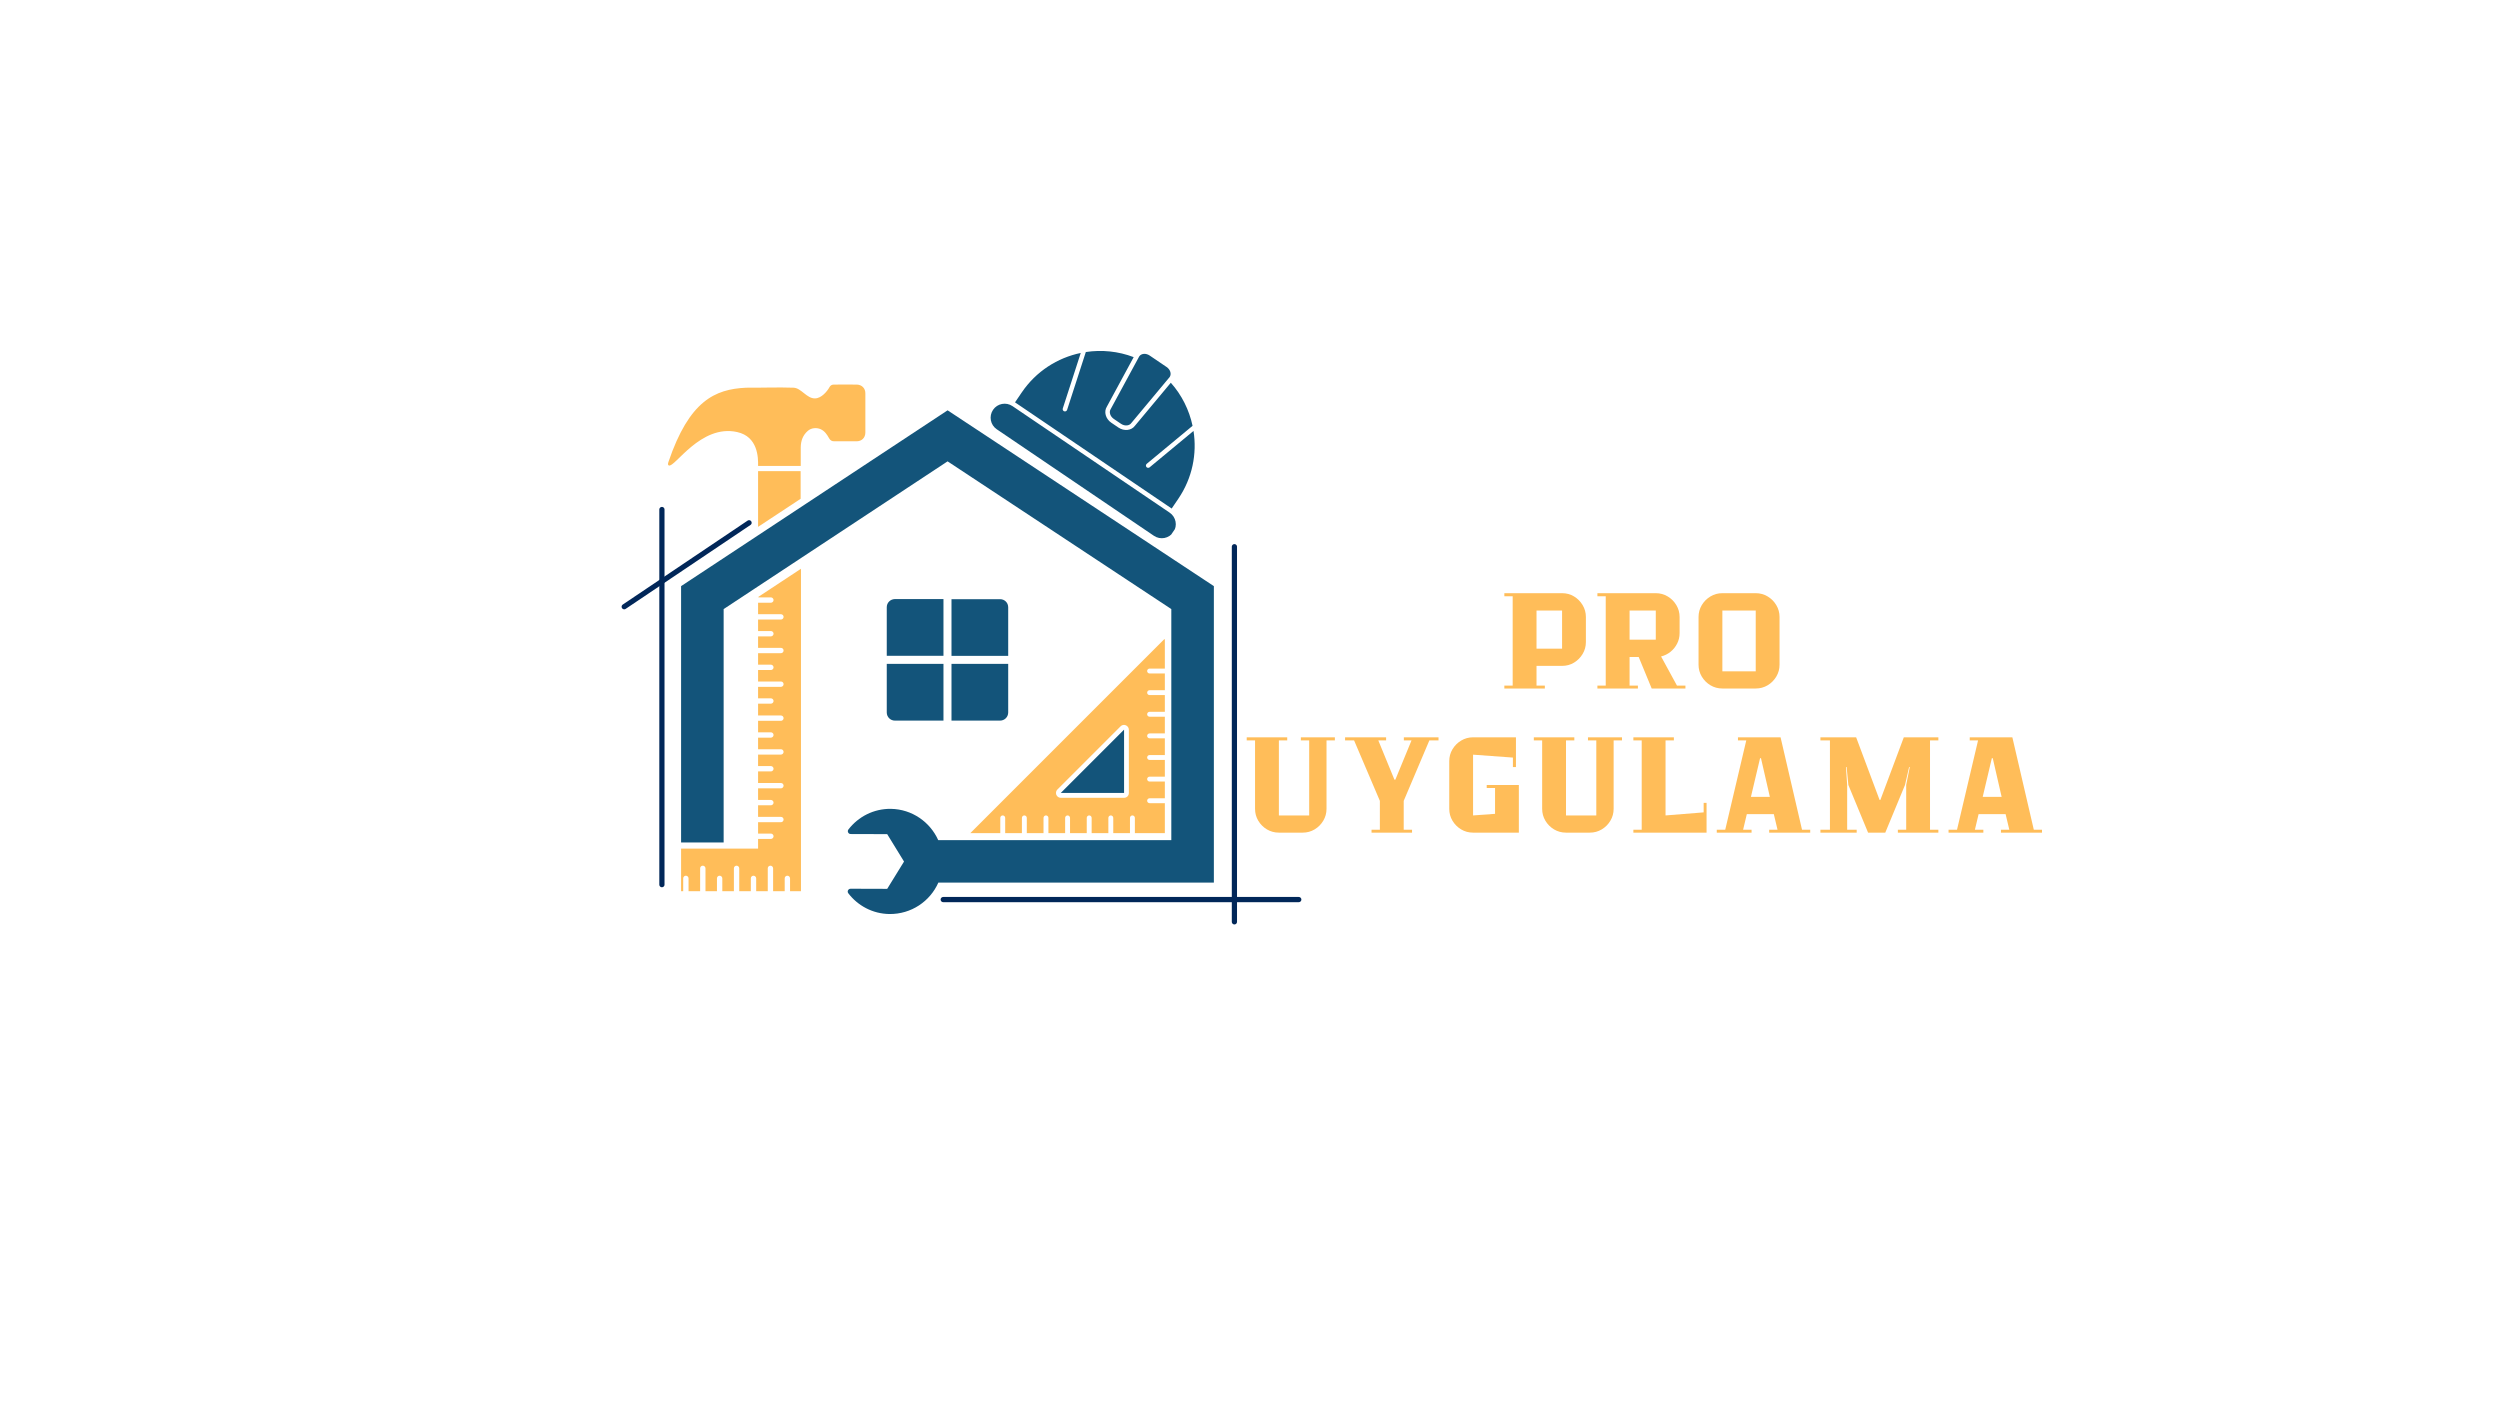
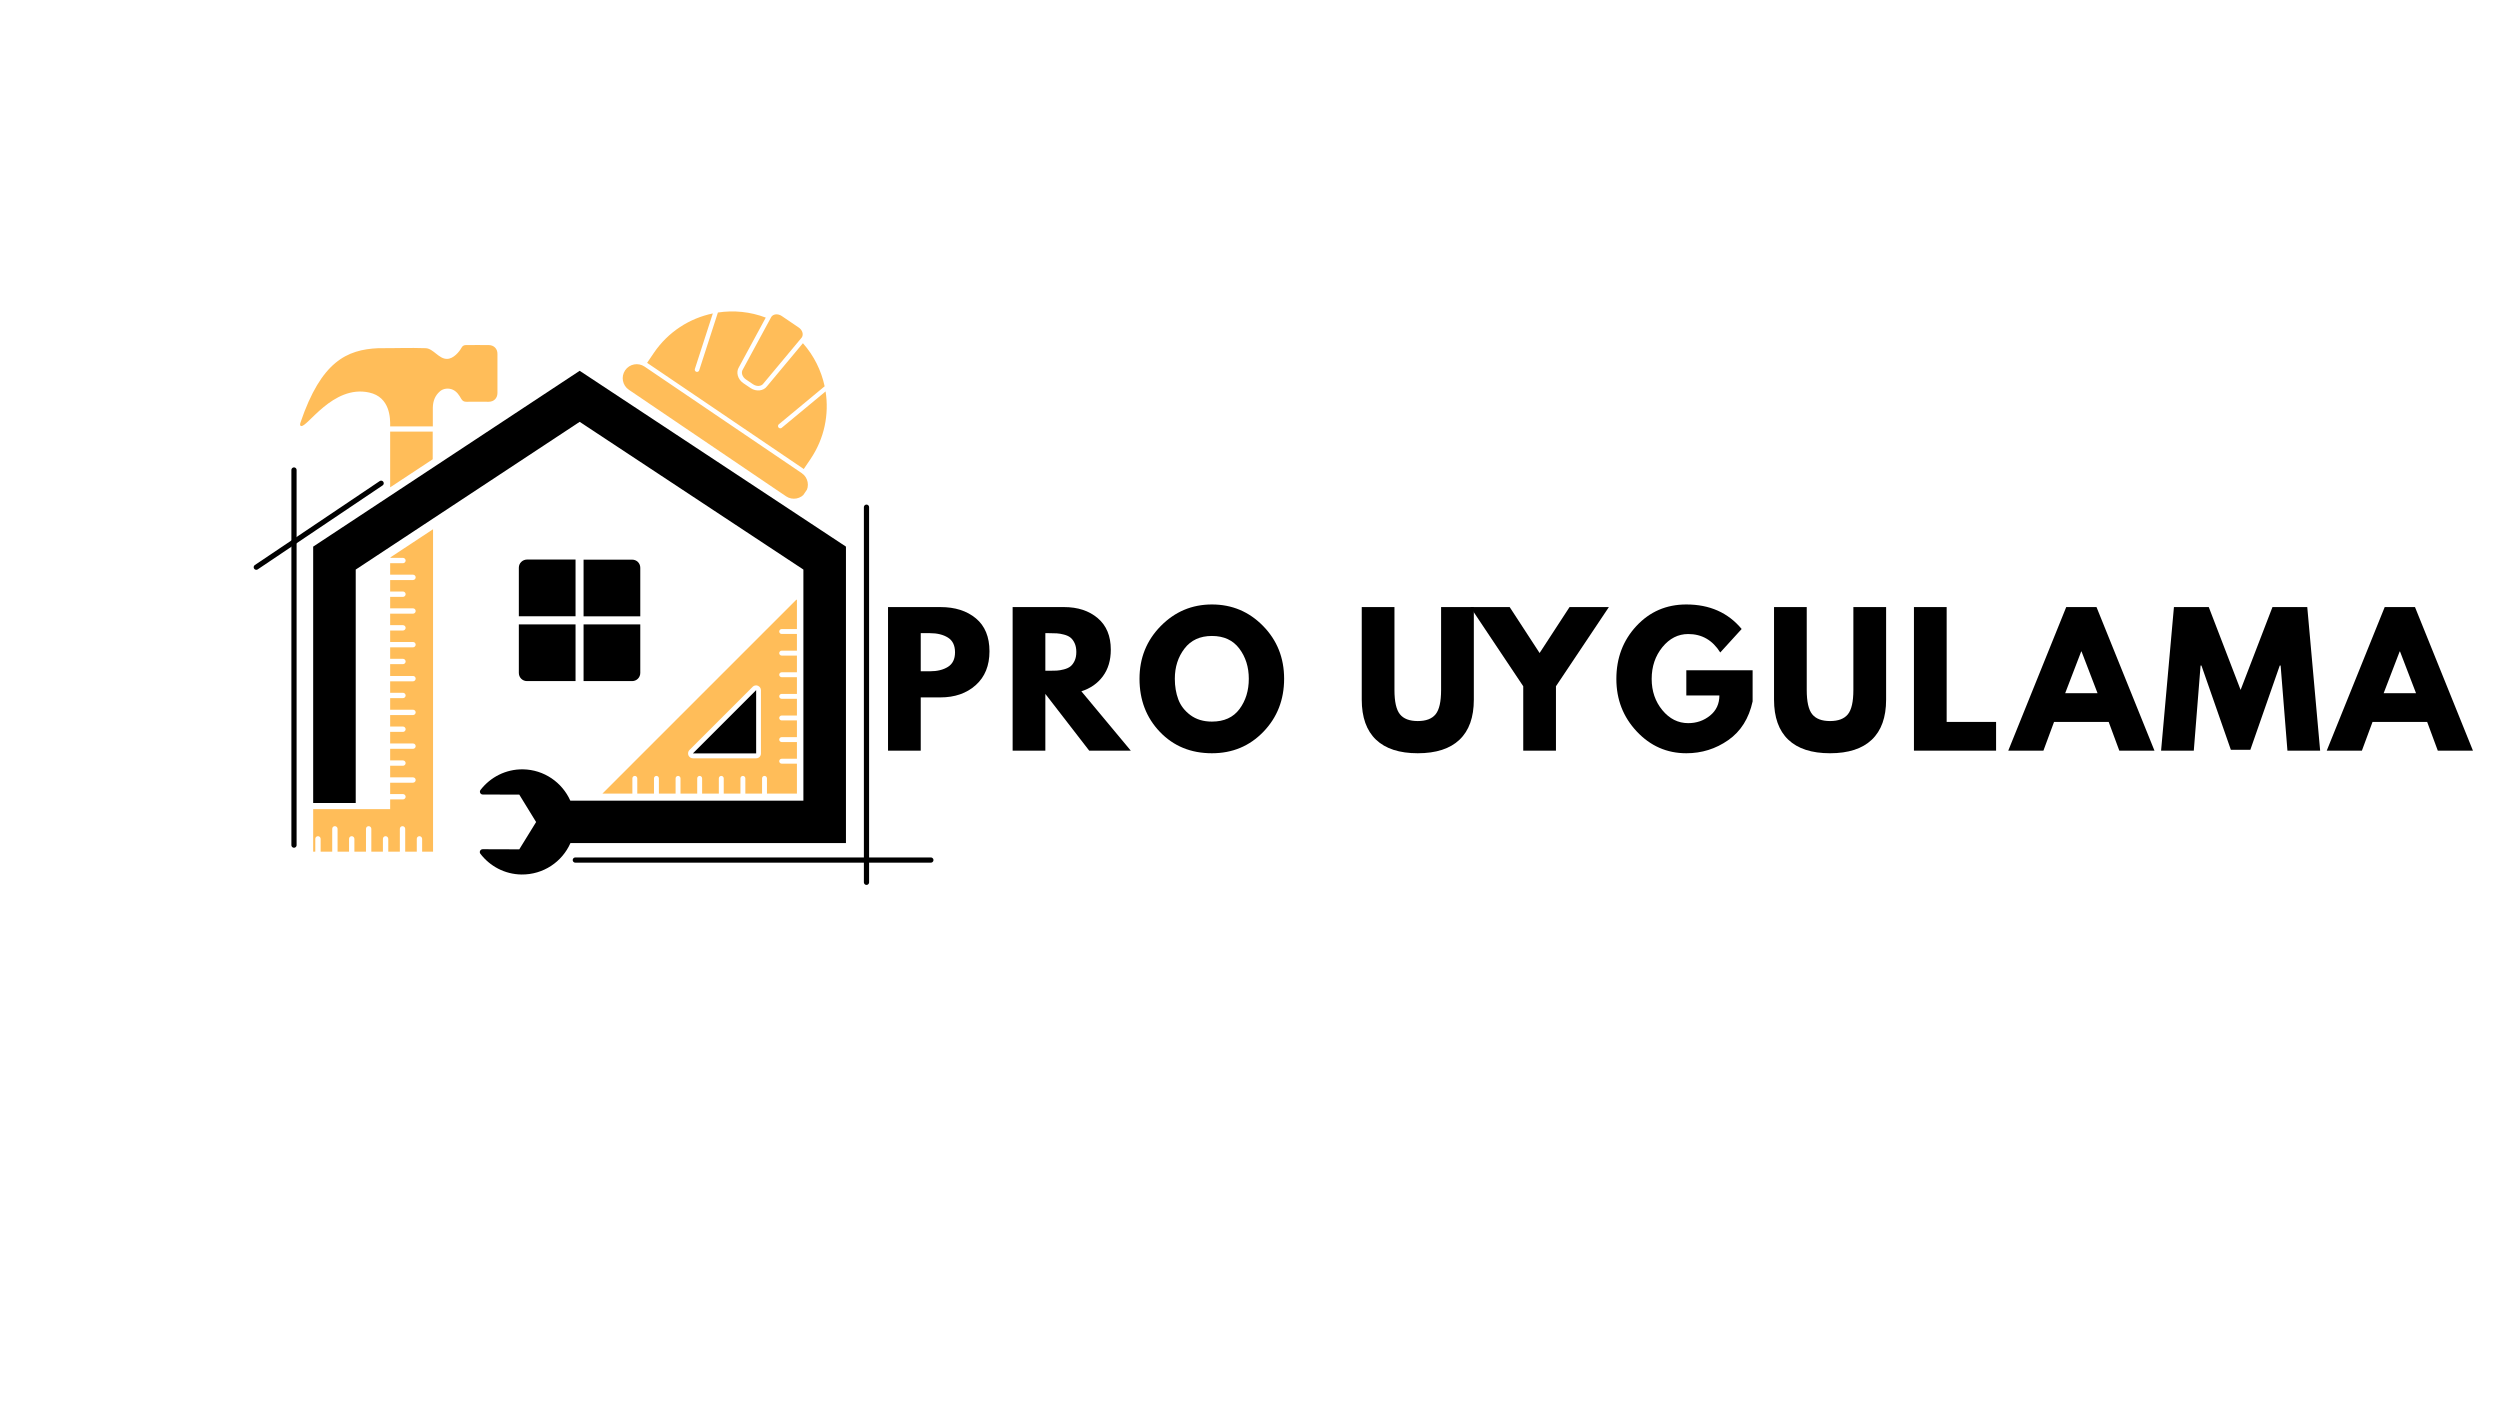
<svg xmlns="http://www.w3.org/2000/svg" width="1920" zoomAndPan="magnify" viewBox="0 0 1440 810" height="1080" preserveAspectRatio="xMidYMid meet" version="1.0">
  <defs>
    <g />
-     <clipPath id="97c546a522">
-       <path d="M 392 236 L 699.41 236 L 699.41 526.617 L 392 526.617 Z M 392 236 " clip-rule="nonzero" />
+     <clipPath id="0d83accdb6">
+       <path d="M 180 213 L 487.492 213 L 487.492 503.855 L 180 503.855 Z M 180 213 " clip-rule="nonzero" />
    </clipPath>
-     <clipPath id="040c6c1ebd">
-       <path d="M 384.41 221.367 L 499 221.367 L 499 514 L 384.41 514 Z M 384.41 221.367 " clip-rule="nonzero" />
+     <clipPath id="79a8f29d59">
+       <path d="M 172.492 198.605 L 287 198.605 L 287 491 L 172.492 491 Z M 172.492 198.605 " clip-rule="nonzero" />
    </clipPath>
-     <clipPath id="14ff647554">
-       <path d="M 570 202 L 689 202 L 689 311 L 570 311 Z M 570 202 " clip-rule="nonzero" />
+     <clipPath id="1f0e805322">
+       <path d="M 358 179 L 477 179 L 477 288 L 358 288 Z M 358 179 " clip-rule="nonzero" />
    </clipPath>
-     <clipPath id="34d4512a44">
-       <path d="M 615.004 172.609 L 718.684 242.879 L 671.133 313.035 L 567.457 242.762 Z M 615.004 172.609 " clip-rule="nonzero" />
+     <clipPath id="37ac5c4de2">
+       <path d="M 403.086 149.848 L 506.766 220.117 L 459.215 290.273 L 355.535 220 Z M 403.086 149.848 " clip-rule="nonzero" />
    </clipPath>
-     <clipPath id="f55339904f">
-       <path d="M 615.004 172.609 L 718.684 242.879 L 671.133 313.035 L 567.457 242.762 Z M 615.004 172.609 " clip-rule="nonzero" />
-     </clipPath>
-     <clipPath id="2b22cd3d2f">
-       <rect x="0" width="466" y="0" height="154" />
+     <clipPath id="81a2c88887">
+       <path d="M 403.086 149.848 L 506.766 220.117 L 459.215 290.273 L 355.535 220 Z M 403.086 149.848 " clip-rule="nonzero" />
    </clipPath>
  </defs>
-   <path stroke-linecap="round" transform="matrix(0.000000001309, 0.75, -0.75, 0.000000001309, 382.7615, 291.9806)" fill="none" stroke-linejoin="miter" d="M 2 2 L 290.099 2 " stroke="#012759" stroke-width="4" stroke-opacity="1" stroke-miterlimit="4" />
-   <g clip-path="url(#97c546a522)">
-     <path fill="#13547a" d="M 699.188 508.383 L 540.484 508.383 C 535.734 519.164 524.891 526.605 512.312 526.48 C 502.621 526.352 494.086 521.664 488.633 514.543 C 487.797 513.453 488.566 511.91 489.98 511.91 L 511.027 511.977 L 520.719 496.254 L 511.027 480.465 L 489.98 480.402 C 488.633 480.402 487.859 478.859 488.695 477.77 C 494.344 470.453 503.199 465.77 513.145 465.898 C 525.34 466.09 535.734 473.469 540.422 483.93 L 674.676 483.93 L 674.676 350.832 L 545.812 265.738 L 416.82 350.832 L 416.82 485.277 L 392.305 485.277 L 392.305 337.613 L 545.812 236.344 L 699.188 337.613 Z M 699.188 508.383 " fill-opacity="1" fill-rule="nonzero" />
+   <path stroke-linecap="round" transform="matrix(0.000000001309, 0.75, -0.75, 0.000000001309, 170.8418, 269.2189)" fill="none" stroke-linejoin="miter" d="M 2 2.003 L 290.099 2.003 " stroke="#000000" stroke-width="4" stroke-opacity="1" stroke-miterlimit="4" />
+   <g clip-path="url(#0d83accdb6)">
+     <path fill="#000000" d="M 487.27 485.621 L 328.566 485.621 C 323.816 496.402 312.969 503.844 300.391 503.719 C 290.703 503.59 282.168 498.902 276.711 491.781 C 275.879 490.691 276.648 489.148 278.059 489.148 L 299.109 489.215 L 308.801 473.492 L 299.109 457.703 L 278.059 457.641 C 276.711 457.641 275.941 456.098 276.777 455.008 C 282.422 447.691 291.277 443.008 301.227 443.137 C 313.418 443.328 323.816 450.707 328.5 461.168 L 462.754 461.168 L 462.754 328.07 L 333.891 242.977 L 204.898 328.07 L 204.898 462.516 L 180.387 462.516 L 180.387 314.852 L 333.891 213.582 L 487.27 314.852 Z M 487.27 485.621 " fill-opacity="1" fill-rule="nonzero" />
  </g>
-   <path fill="#13547a" d="M 611.012 456.723 L 647.465 420.27 L 647.465 456.723 Z M 611.012 456.723 " fill-opacity="1" fill-rule="nonzero" />
-   <path fill="#ffbd59" d="M 670.566 368.223 L 558.902 479.887 L 576.164 479.887 L 576.164 471.098 C 576.164 470.324 576.809 469.684 577.578 469.684 C 578.348 469.684 578.988 470.324 578.988 471.098 L 578.988 479.887 L 588.617 479.887 L 588.617 471.098 C 588.617 470.324 589.258 469.684 590.027 469.684 C 590.797 469.684 591.438 470.324 591.438 471.098 L 591.438 479.887 L 601.066 479.887 L 601.066 471.098 C 601.066 470.324 601.707 469.684 602.477 469.684 C 603.246 469.684 603.891 470.324 603.891 471.098 L 603.891 479.887 L 613.516 479.887 L 613.516 471.098 C 613.516 470.324 614.156 469.684 614.926 469.684 C 615.699 469.684 616.34 470.324 616.34 471.098 L 616.34 479.887 L 625.965 479.887 L 625.965 471.098 C 625.965 470.324 626.605 469.684 627.379 469.684 C 628.148 469.684 628.789 470.324 628.789 471.098 L 628.789 479.887 L 638.414 479.887 L 638.414 471.098 C 638.414 470.324 639.059 469.684 639.828 469.684 C 640.598 469.684 641.238 470.324 641.238 471.098 L 641.238 479.887 L 650.863 479.887 L 650.863 471.098 C 650.863 470.324 651.508 469.684 652.277 469.684 C 653.047 469.684 653.688 470.324 653.688 471.098 L 653.688 479.887 L 670.953 479.887 L 670.953 462.625 L 662.16 462.625 C 661.391 462.625 660.75 461.984 660.75 461.215 C 660.75 460.441 661.391 459.801 662.16 459.801 L 670.953 459.801 L 670.953 450.176 L 662.16 450.176 C 661.391 450.176 660.75 449.535 660.75 448.762 C 660.75 447.992 661.391 447.352 662.16 447.352 L 670.953 447.352 L 670.953 437.727 L 662.16 437.727 C 661.391 437.727 660.75 437.082 660.75 436.312 C 660.75 435.543 661.391 434.902 662.16 434.902 L 670.953 434.902 L 670.953 425.273 L 662.16 425.273 C 661.391 425.273 660.75 424.633 660.75 423.863 C 660.75 423.094 661.391 422.453 662.16 422.453 L 670.953 422.453 L 670.953 412.824 L 662.16 412.824 C 661.391 412.824 660.75 412.184 660.75 411.414 C 660.75 410.645 661.391 410 662.16 410 L 670.953 410 L 670.953 400.375 L 662.16 400.375 C 661.391 400.375 660.75 399.734 660.75 398.965 C 660.75 398.195 661.391 397.551 662.16 397.551 L 670.953 397.551 L 670.953 387.926 L 662.16 387.926 C 661.391 387.926 660.75 387.285 660.75 386.512 C 660.75 385.742 661.391 385.102 662.16 385.102 L 670.953 385.102 L 670.953 368.223 Z M 648.492 417.766 C 649.516 418.215 650.223 419.18 650.223 420.332 L 650.223 456.785 C 650.223 458.324 649.004 459.543 647.465 459.543 L 611.012 459.543 C 609.859 459.543 608.895 458.84 608.445 457.812 C 608.316 457.492 608.254 457.105 608.254 456.723 C 608.254 456.016 608.512 455.309 609.086 454.73 L 645.539 418.281 C 646.246 417.574 647.465 417.316 648.492 417.766 Z M 648.492 417.766 " fill-opacity="1" fill-rule="nonzero" />
-   <g clip-path="url(#040c6c1ebd)">
-     <path fill="#ffbd59" d="M 461.164 287.301 L 436.648 303.473 L 436.648 271.383 L 461.164 271.383 Z M 493.508 221.52 C 489.082 221.457 484.715 221.52 480.289 221.52 C 479.133 221.52 478.301 222.035 477.785 222.996 C 476.504 225.371 473.102 229.477 469.441 229.477 C 464.695 229.605 461.551 223.512 457.121 223.316 C 448.008 222.996 438.895 223.383 429.781 223.316 C 411.688 224.152 396.988 230.953 385.055 265.992 C 384.859 266.699 384.41 267.727 385.246 268.109 C 388.582 269.586 403.535 244.176 424.586 248.859 C 436.586 251.488 436.777 263.617 436.648 268.367 L 461.23 268.367 C 461.23 264.773 461.23 261.18 461.23 257.586 C 461.293 253.863 462.449 250.656 465.336 248.152 C 467.324 246.422 470.406 246.164 472.781 247.254 C 475.09 248.344 476.375 250.336 477.527 252.387 C 478.234 253.672 479.199 254.25 480.672 254.184 C 484.91 254.121 489.145 254.184 493.379 254.184 C 496.395 254.184 498.449 252.133 498.449 249.117 C 498.449 241.605 498.449 234.098 498.449 226.656 C 498.516 223.703 496.461 221.586 493.508 221.52 Z M 436.648 344.094 L 444.031 344.094 C 444.863 344.094 445.57 344.801 445.57 345.633 C 445.57 346.469 444.863 347.176 444.031 347.176 L 436.648 347.176 L 436.648 353.785 L 449.805 353.785 C 450.703 353.785 451.348 354.492 451.348 355.324 C 451.348 356.16 450.641 356.863 449.805 356.863 L 436.648 356.863 L 436.648 363.477 L 444.031 363.477 C 444.863 363.477 445.57 364.18 445.57 365.016 C 445.57 365.848 444.863 366.555 444.031 366.555 L 436.648 366.555 L 436.648 373.164 L 449.805 373.164 C 450.703 373.164 451.348 373.871 451.348 374.707 C 451.348 375.539 450.641 376.246 449.805 376.246 L 436.648 376.246 L 436.648 382.855 L 444.031 382.855 C 444.863 382.855 445.57 383.562 445.57 384.395 C 445.57 385.23 444.863 385.938 444.031 385.938 L 436.648 385.938 L 436.648 392.547 L 449.805 392.547 C 450.703 392.547 451.348 393.254 451.348 394.086 C 451.348 394.922 450.641 395.625 449.805 395.625 L 436.648 395.625 L 436.648 402.238 L 444.031 402.238 C 444.863 402.238 445.57 402.941 445.57 403.777 C 445.57 404.609 444.863 405.316 444.031 405.316 L 436.648 405.316 L 436.648 412.121 L 449.805 412.121 C 450.703 412.121 451.348 412.824 451.348 413.66 C 451.348 414.492 450.641 415.199 449.805 415.199 L 436.648 415.199 L 436.648 421.809 L 444.031 421.809 C 444.863 421.809 445.57 422.516 445.57 423.352 C 445.57 424.184 444.863 424.891 444.031 424.891 L 436.648 424.891 L 436.648 431.562 L 449.805 431.562 C 450.703 431.562 451.348 432.27 451.348 433.105 C 451.348 433.938 450.641 434.645 449.805 434.645 L 436.648 434.645 L 436.648 441.254 L 444.031 441.254 C 444.863 441.254 445.57 441.961 445.57 442.797 C 445.57 443.629 444.863 444.336 444.031 444.336 L 436.648 444.336 L 436.648 451.008 L 449.805 451.008 C 450.703 451.008 451.348 451.715 451.348 452.551 C 451.348 453.383 450.641 454.09 449.805 454.09 L 436.648 454.09 L 436.648 460.766 L 444.031 460.766 C 444.863 460.766 445.57 461.469 445.57 462.305 C 445.57 463.137 444.863 463.844 444.031 463.844 L 436.648 463.844 L 436.648 470.52 L 449.805 470.52 C 450.703 470.52 451.348 471.223 451.348 472.059 C 451.348 472.895 450.641 473.598 449.805 473.598 L 436.648 473.598 L 436.648 480.145 L 444.031 480.145 C 444.863 480.145 445.57 480.852 445.57 481.684 C 445.57 482.52 444.863 483.227 444.031 483.227 L 436.648 483.227 L 436.648 488.809 L 392.305 488.809 L 392.305 513.324 L 393.523 513.324 L 393.523 505.941 C 393.523 505.043 394.23 504.402 395.062 504.402 C 395.898 504.402 396.605 505.109 396.605 505.941 L 396.605 513.324 L 403.277 513.324 L 403.277 500.168 C 403.277 499.27 403.984 498.629 404.82 498.629 C 405.652 498.629 406.359 499.332 406.359 500.168 L 406.359 513.324 L 412.969 513.324 L 412.969 505.941 C 412.969 505.043 413.676 504.402 414.508 504.402 C 415.344 504.402 416.051 505.109 416.051 505.941 L 416.051 513.324 L 422.723 513.324 L 422.723 500.168 C 422.723 499.27 423.43 498.629 424.266 498.629 C 425.098 498.629 425.805 499.332 425.805 500.168 L 425.805 513.324 L 432.477 513.324 L 432.477 505.941 C 432.477 505.043 433.184 504.402 434.02 504.402 C 434.852 504.402 435.559 505.109 435.559 505.941 L 435.559 513.324 L 442.234 513.324 L 442.234 500.168 C 442.234 499.27 442.938 498.629 443.773 498.629 C 444.605 498.629 445.312 499.332 445.312 500.168 L 445.312 513.324 L 451.988 513.324 L 451.988 505.941 C 451.988 505.043 452.695 504.402 453.527 504.402 C 454.363 504.402 455.066 505.109 455.066 505.941 L 455.066 513.324 L 461.355 513.324 L 461.355 327.602 L 436.844 343.773 L 436.844 344.094 Z M 436.648 344.094 " fill-opacity="1" fill-rule="nonzero" />
+   <path fill="#000000" d="M 399.094 433.961 L 435.543 397.508 L 435.543 433.961 Z M 399.094 433.961 " fill-opacity="1" fill-rule="nonzero" />
+   <path fill="#ffbd59" d="M 458.648 345.461 L 346.984 457.125 L 364.246 457.125 L 364.246 448.336 C 364.246 447.562 364.887 446.922 365.656 446.922 C 366.43 446.922 367.07 447.562 367.07 448.336 L 367.07 457.125 L 376.695 457.125 L 376.695 448.336 C 376.695 447.562 377.336 446.922 378.109 446.922 C 378.879 446.922 379.52 447.562 379.52 448.336 L 379.52 457.125 L 389.145 457.125 L 389.145 448.336 C 389.145 447.562 389.789 446.922 390.559 446.922 C 391.328 446.922 391.969 447.562 391.969 448.336 L 391.969 457.125 L 401.594 457.125 L 401.594 448.336 C 401.594 447.562 402.238 446.922 403.008 446.922 C 403.777 446.922 404.418 447.562 404.418 448.336 L 404.418 457.125 L 414.047 457.125 L 414.047 448.336 C 414.047 447.562 414.688 446.922 415.457 446.922 C 416.227 446.922 416.871 447.562 416.871 448.336 L 416.871 457.125 L 426.496 457.125 L 426.496 448.336 C 426.496 447.562 427.137 446.922 427.906 446.922 C 428.676 446.922 429.32 447.562 429.32 448.336 L 429.32 457.125 L 438.945 457.125 L 438.945 448.336 C 438.945 447.562 439.586 446.922 440.355 446.922 C 441.129 446.922 441.77 447.562 441.77 448.336 L 441.77 457.125 L 459.031 457.125 L 459.031 439.863 L 450.238 439.863 C 449.469 439.863 448.828 439.223 448.828 438.453 C 448.828 437.68 449.469 437.039 450.238 437.039 L 459.031 437.039 L 459.031 427.414 L 450.238 427.414 C 449.469 427.414 448.828 426.773 448.828 426 C 448.828 425.23 449.469 424.59 450.238 424.59 L 459.031 424.59 L 459.031 414.965 L 450.238 414.965 C 449.469 414.965 448.828 414.32 448.828 413.551 C 448.828 412.781 449.469 412.141 450.238 412.141 L 459.031 412.141 L 459.031 402.512 L 450.238 402.512 C 449.469 402.512 448.828 401.871 448.828 401.102 C 448.828 400.332 449.469 399.691 450.238 399.691 L 459.031 399.691 L 459.031 390.062 L 450.238 390.062 C 449.469 390.062 448.828 389.422 448.828 388.652 C 448.828 387.883 449.469 387.238 450.238 387.238 L 459.031 387.238 L 459.031 377.613 L 450.238 377.613 C 449.469 377.613 448.828 376.973 448.828 376.203 C 448.828 375.434 449.469 374.789 450.238 374.789 L 459.031 374.789 L 459.031 365.164 L 450.238 365.164 C 449.469 365.164 448.828 364.523 448.828 363.75 C 448.828 362.98 449.469 362.34 450.238 362.34 L 459.031 362.34 L 459.031 345.461 Z M 436.57 395.004 C 437.598 395.453 438.305 396.418 438.305 397.57 L 438.305 434.023 C 438.305 435.562 437.086 436.781 435.543 436.781 L 399.094 436.781 C 397.938 436.781 396.977 436.078 396.527 435.051 C 396.398 434.73 396.332 434.344 396.332 433.961 C 396.332 433.254 396.59 432.547 397.168 431.969 L 433.617 395.52 C 434.324 394.812 435.543 394.555 436.57 395.004 Z M 436.57 395.004 " fill-opacity="1" fill-rule="nonzero" />
+   <g clip-path="url(#79a8f29d59)">
+     <path fill="#ffbd59" d="M 249.246 264.539 L 224.73 280.711 L 224.73 248.621 L 249.246 248.621 Z M 281.59 198.758 C 277.16 198.695 272.797 198.758 268.367 198.758 C 267.215 198.758 266.379 199.273 265.867 200.234 C 264.582 202.609 261.18 206.715 257.523 206.715 C 252.773 206.844 249.629 200.746 245.203 200.555 C 236.09 200.234 226.977 200.621 217.863 200.555 C 199.766 201.391 185.07 208.191 173.133 243.23 C 172.941 243.938 172.492 244.965 173.324 245.348 C 176.664 246.824 191.617 221.414 212.664 226.098 C 224.664 228.727 224.859 240.855 224.73 245.605 L 249.309 245.605 C 249.309 242.012 249.309 238.418 249.309 234.824 C 249.371 231.102 250.527 227.895 253.418 225.391 C 255.406 223.66 258.484 223.402 260.859 224.492 C 263.172 225.582 264.453 227.574 265.609 229.625 C 266.316 230.91 267.277 231.488 268.754 231.422 C 272.988 231.359 277.227 231.422 281.461 231.422 C 284.477 231.422 286.531 229.371 286.531 226.355 C 286.531 218.844 286.531 211.336 286.531 203.895 C 286.594 200.941 284.539 198.824 281.59 198.758 Z M 224.73 321.332 L 232.109 321.332 C 232.945 321.332 233.648 322.039 233.648 322.871 C 233.648 323.707 232.945 324.414 232.109 324.414 L 224.73 324.414 L 224.73 331.023 L 237.887 331.023 C 238.785 331.023 239.426 331.73 239.426 332.562 C 239.426 333.398 238.719 334.102 237.887 334.102 L 224.73 334.102 L 224.73 340.715 L 232.109 340.715 C 232.945 340.715 233.648 341.418 233.648 342.254 C 233.648 343.086 232.945 343.793 232.109 343.793 L 224.73 343.793 L 224.73 350.402 L 237.887 350.402 C 238.785 350.402 239.426 351.109 239.426 351.945 C 239.426 352.777 238.719 353.484 237.887 353.484 L 224.73 353.484 L 224.73 360.094 L 232.109 360.094 C 232.945 360.094 233.648 360.801 233.648 361.633 C 233.648 362.469 232.945 363.176 232.109 363.176 L 224.73 363.176 L 224.73 369.785 L 237.887 369.785 C 238.785 369.785 239.426 370.492 239.426 371.324 C 239.426 372.16 238.719 372.863 237.887 372.863 L 224.73 372.863 L 224.73 379.477 L 232.109 379.477 C 232.945 379.477 233.648 380.18 233.648 381.016 C 233.648 381.848 232.945 382.555 232.109 382.555 L 224.73 382.555 L 224.73 389.359 L 237.887 389.359 C 238.785 389.359 239.426 390.062 239.426 390.898 C 239.426 391.73 238.719 392.438 237.887 392.438 L 224.73 392.438 L 224.73 399.047 L 232.109 399.047 C 232.945 399.047 233.648 399.754 233.648 400.59 C 233.648 401.422 232.945 402.129 232.109 402.129 L 224.73 402.129 L 224.73 408.801 L 237.887 408.801 C 238.785 408.801 239.426 409.508 239.426 410.344 C 239.426 411.176 238.719 411.883 237.887 411.883 L 224.73 411.883 L 224.73 418.492 L 232.109 418.492 C 232.945 418.492 233.648 419.199 233.648 420.035 C 233.648 420.867 232.945 421.574 232.109 421.574 L 224.73 421.574 L 224.73 428.246 L 237.887 428.246 C 238.785 428.246 239.426 428.953 239.426 429.789 C 239.426 430.621 238.719 431.328 237.887 431.328 L 224.73 431.328 L 224.73 438.004 L 232.109 438.004 C 232.945 438.004 233.648 438.707 233.648 439.543 C 233.648 440.375 232.945 441.082 232.109 441.082 L 224.73 441.082 L 224.73 447.758 L 237.887 447.758 C 238.785 447.758 239.426 448.461 239.426 449.297 C 239.426 450.133 238.719 450.836 237.887 450.836 L 224.73 450.836 L 224.73 457.383 L 232.109 457.383 C 232.945 457.383 233.648 458.09 233.648 458.922 C 233.648 459.758 232.945 460.465 232.109 460.465 L 224.73 460.465 L 224.73 466.047 L 180.387 466.047 L 180.387 490.562 L 181.605 490.562 L 181.605 483.18 C 181.605 482.281 182.309 481.641 183.145 481.641 C 183.98 481.641 184.684 482.348 184.684 483.18 L 184.684 490.562 L 191.359 490.562 L 191.359 477.406 C 191.359 476.508 192.066 475.867 192.898 475.867 C 193.734 475.867 194.438 476.57 194.438 477.406 L 194.438 490.562 L 201.051 490.562 L 201.051 483.18 C 201.051 482.281 201.754 481.641 202.59 481.641 C 203.426 481.641 204.129 482.348 204.129 483.18 L 204.129 490.562 L 210.805 490.562 L 210.805 477.406 C 210.805 476.508 211.512 475.867 212.344 475.867 C 213.18 475.867 213.883 476.57 213.883 477.406 L 213.883 490.562 L 220.559 490.562 L 220.559 483.18 C 220.559 482.281 221.266 481.641 222.098 481.641 C 222.934 481.641 223.641 482.348 223.641 483.18 L 223.641 490.562 L 230.312 490.562 L 230.312 477.406 C 230.312 476.508 231.02 475.867 231.852 475.867 C 232.688 475.867 233.395 476.57 233.395 477.406 L 233.395 490.562 L 240.066 490.562 L 240.066 483.18 C 240.066 482.281 240.773 481.641 241.609 481.641 C 242.441 481.641 243.148 482.348 243.148 483.18 L 243.148 490.562 L 249.438 490.562 L 249.438 304.84 L 224.922 321.012 L 224.922 321.332 Z M 224.73 321.332 " fill-opacity="1" fill-rule="nonzero" />
  </g>
-   <path fill="#13547a" d="M 510.773 382.406 L 543.438 382.406 L 543.438 415.07 L 515.457 415.07 C 512.891 415.07 510.773 413.02 510.773 410.387 Z M 548.059 382.406 L 548.059 415.07 L 576.039 415.07 C 578.605 415.07 580.723 413.02 580.723 410.387 L 580.723 382.406 Z M 510.773 349.742 L 510.773 377.723 L 543.438 377.723 L 543.438 345.059 L 515.457 345.059 C 512.824 345.121 510.773 347.176 510.773 349.742 Z M 576.039 345.121 L 548.059 345.121 L 548.059 377.785 L 580.723 377.785 L 580.723 349.805 C 580.723 347.176 578.668 345.121 576.039 345.121 Z M 576.039 345.121 " fill-opacity="1" fill-rule="nonzero" />
-   <path stroke-linecap="round" transform="matrix(0.62239, -0.418486, 0.418486, 0.62239, 357.4619, 349.0641)" fill="none" stroke-linejoin="miter" d="M 1.999 2 L 117.542 2.003 " stroke="#012759" stroke-width="4" stroke-opacity="1" stroke-miterlimit="4" />
-   <g clip-path="url(#14ff647554)">
-     <g clip-path="url(#34d4512a44)">
-       <g clip-path="url(#f55339904f)">
-         <path fill="#13547a" d="M 678.746 287.223 C 686.812 275.32 689.531 261.379 687.465 248.215 L 662.191 269.176 C 661.73 269.555 661.09 269.566 660.621 269.25 C 660.523 269.184 660.43 269.102 660.348 269.004 C 659.887 268.445 659.965 267.625 660.52 267.16 L 686.914 245.27 C 684.98 236.195 680.754 227.605 674.395 220.453 L 653.762 245.199 C 651.75 248.008 647.504 248.496 644.223 246.273 L 640.094 243.477 C 636.812 241.25 635.695 237.125 637.559 234.215 L 653 205.703 C 644.07 202.297 634.57 201.379 625.434 202.77 L 614.656 236.074 C 614.434 236.762 613.695 237.141 613.008 236.918 C 612.887 236.875 612.777 236.82 612.676 236.754 C 612.207 236.434 611.984 235.836 612.168 235.27 L 622.512 203.301 C 609.137 206.086 596.785 213.863 588.512 226.062 L 584.652 231.758 L 674.887 292.918 Z M 641.562 241.309 L 645.688 244.105 C 647.828 245.559 650.512 245.336 651.684 243.609 L 673.738 217.16 C 674.906 215.434 674.117 212.859 671.98 211.41 L 662.195 204.777 C 660.055 203.328 657.375 203.547 656.203 205.273 L 639.805 235.559 C 638.637 237.285 639.422 239.859 641.562 241.309 Z M 673.723 295.289 L 583.184 233.922 C 579.5 231.426 574.488 232.387 571.992 236.07 C 569.492 239.758 570.453 244.77 574.141 247.266 L 664.68 308.633 C 668.363 311.129 673.375 310.168 675.875 306.48 C 678.371 302.797 677.406 297.785 673.723 295.289 Z M 673.723 295.289 " fill-opacity="1" fill-rule="nonzero" />
+   <path fill="#000000" d="M 298.852 359.645 L 331.516 359.645 L 331.516 392.309 L 303.535 392.309 C 300.969 392.309 298.852 390.258 298.852 387.625 Z M 336.137 359.645 L 336.137 392.309 L 364.117 392.309 C 366.684 392.309 368.801 390.258 368.801 387.625 L 368.801 359.645 Z M 298.852 326.98 L 298.852 354.961 L 331.516 354.961 L 331.516 322.297 L 303.535 322.297 C 300.906 322.359 298.852 324.414 298.852 326.98 Z M 364.117 322.359 L 336.137 322.359 L 336.137 355.023 L 368.801 355.023 L 368.801 327.043 C 368.801 324.414 366.75 322.359 364.117 322.359 Z M 364.117 322.359 " fill-opacity="1" fill-rule="nonzero" />
+   <path stroke-linecap="round" transform="matrix(0.62239, -0.418486, 0.418486, 0.62239, 145.5421, 326.3024)" fill="none" stroke-linejoin="miter" d="M 2.001 2.002 L 117.542 1.997 " stroke="#000000" stroke-width="4" stroke-opacity="1" stroke-miterlimit="4" />
+   <g clip-path="url(#1f0e805322)">
+     <g clip-path="url(#37ac5c4de2)">
+       <g clip-path="url(#81a2c88887)">
+         <path fill="#ffbd59" d="M 466.824 264.461 C 474.895 252.559 477.609 238.617 475.543 225.453 L 450.27 246.414 C 449.812 246.793 449.172 246.805 448.703 246.488 C 448.602 246.422 448.512 246.34 448.43 246.242 C 447.969 245.684 448.047 244.863 448.598 244.398 L 474.996 222.508 C 473.059 213.434 468.832 204.844 462.477 197.691 L 441.844 222.438 C 439.828 225.246 435.586 225.734 432.301 223.512 L 428.176 220.715 C 424.895 218.488 423.777 214.363 425.641 211.453 L 441.082 182.941 C 432.152 179.535 422.648 178.613 413.512 180.008 L 402.734 213.312 C 402.512 214 401.773 214.379 401.086 214.156 C 400.969 214.113 400.859 214.059 400.758 213.992 C 400.289 213.672 400.062 213.074 400.246 212.508 L 410.59 180.539 C 397.215 183.324 384.863 191.102 376.594 203.301 L 372.734 208.996 L 462.969 270.156 L 466.828 264.461 Z M 429.645 218.547 L 433.77 221.344 C 435.91 222.797 438.594 222.574 439.766 220.848 L 461.816 194.398 C 462.988 192.672 462.199 190.098 460.059 188.648 L 450.277 182.016 C 448.137 180.566 445.453 180.785 444.285 182.512 L 427.887 212.797 C 426.715 214.523 427.504 217.098 429.645 218.547 Z M 461.801 272.527 L 371.266 211.16 C 367.578 208.664 362.566 209.625 360.07 213.309 C 357.574 216.996 358.535 222.008 362.219 224.504 L 452.758 285.871 C 456.445 288.367 461.457 287.406 463.953 283.719 C 466.449 280.035 465.488 275.023 461.801 272.527 Z M 461.801 272.527 " fill-opacity="1" fill-rule="nonzero" />
      </g>
    </g>
  </g>
-   <path stroke-linecap="round" transform="matrix(0, 0.75, -0.75, 0, 712.5183, 313.4027)" fill="none" stroke-linejoin="miter" d="M 2 1.998 L 290.099 1.998 " stroke="#012759" stroke-width="4" stroke-opacity="1" stroke-miterlimit="4" />
-   <g transform="matrix(1, 0, 0, 1, 716, 337)">
-     <g clip-path="url(#2b22cd3d2f)">
-       <g fill="#ffbd59" fill-opacity="1">
-         <g transform="translate(149.1303, 59.57829)">
-           <g>
-             <path d="M 24.703 0 L 1.375 0 L 1.375 -1.672 L 6.172 -1.672 L 6.172 -53.141 L 1.375 -53.141 L 1.375 -54.906 L 34.625 -54.906 C 37.164 -54.906 39.461 -54.281 41.516 -53.031 C 43.578 -51.781 45.227 -50.113 46.469 -48.031 C 47.719 -45.945 48.344 -43.66 48.344 -41.172 L 48.344 -26.766 C 48.344 -24.273 47.719 -21.988 46.469 -19.906 C 45.227 -17.82 43.578 -16.156 41.516 -14.906 C 39.461 -13.656 37.164 -13.031 34.625 -13.031 L 19.906 -13.031 L 19.906 -1.672 L 24.703 -1.672 Z M 34.625 -22.953 L 34.625 -44.906 L 19.906 -44.906 L 19.906 -22.953 Z M 34.625 -22.953 " />
-           </g>
-         </g>
-       </g>
-       <g fill="#ffbd59" fill-opacity="1">
-         <g transform="translate(202.7317, 59.57829)">
-           <g>
-             <path d="M 52.078 0 L 32.641 0 L 25.156 -18.141 L 19.906 -18.141 L 19.906 -1.672 L 24.703 -1.672 L 24.703 0 L 1.375 0 L 1.375 -1.672 L 6.172 -1.672 L 6.172 -53.141 L 1.375 -53.141 L 1.375 -54.906 L 35 -54.906 C 37.488 -54.906 39.773 -54.281 41.859 -53.031 C 43.941 -51.781 45.602 -50.113 46.844 -48.031 C 48.094 -45.945 48.719 -43.66 48.719 -41.172 L 48.719 -31.875 C 48.719 -29.738 48.25 -27.742 47.312 -25.891 C 46.375 -24.035 45.102 -22.457 43.5 -21.156 C 41.895 -19.863 40.078 -18.961 38.047 -18.453 L 47.203 -1.672 L 52.078 -1.672 Z M 35 -28.141 L 35 -44.906 L 19.906 -44.906 L 19.906 -28.141 Z M 35 -28.141 " />
-           </g>
-         </g>
-       </g>
-       <g fill="#ffbd59" fill-opacity="1">
-         <g transform="translate(258.9255, 59.57829)">
-           <g>
-             <path d="M 36.375 0 L 17.156 0 C 14.664 0 12.379 -0.617 10.297 -1.859 C 8.211 -3.109 6.547 -4.773 5.297 -6.859 C 4.055 -8.941 3.438 -11.227 3.438 -13.719 L 3.438 -41.172 C 3.438 -43.66 4.055 -45.945 5.297 -48.031 C 6.547 -50.113 8.211 -51.781 10.297 -53.031 C 12.379 -54.281 14.664 -54.906 17.156 -54.906 L 36.375 -54.906 C 38.863 -54.906 41.148 -54.281 43.234 -53.031 C 45.316 -51.781 46.977 -50.113 48.219 -48.031 C 49.469 -45.945 50.094 -43.66 50.094 -41.172 L 50.094 -13.719 C 50.094 -11.227 49.469 -8.941 48.219 -6.859 C 46.977 -4.773 45.316 -3.109 43.234 -1.859 C 41.148 -0.617 38.863 0 36.375 0 Z M 36.375 -9.906 L 36.375 -44.906 L 17.156 -44.906 L 17.156 -9.906 Z M 36.375 -9.906 " />
-           </g>
-         </g>
-       </g>
-       <g fill="#ffbd59" fill-opacity="1">
-         <g transform="translate(0.731798, 142.5984)">
-           <g>
-             <path d="M 52.156 -53.141 L 47.344 -53.141 L 47.344 -13.719 C 47.344 -11.227 46.719 -8.941 45.469 -6.859 C 44.227 -4.773 42.566 -3.109 40.484 -1.859 C 38.398 -0.617 36.113 0 33.625 0 L 19.906 0 C 17.414 0 15.125 -0.617 13.031 -1.859 C 10.945 -3.109 9.281 -4.773 8.031 -6.859 C 6.789 -8.941 6.172 -11.227 6.172 -13.719 L 6.172 -53.141 L 1.375 -53.141 L 1.375 -54.906 L 24.703 -54.906 L 24.703 -53.141 L 19.906 -53.141 L 19.906 -9.906 L 37.359 -9.906 L 37.359 -53.141 L 32.562 -53.141 L 32.562 -54.906 L 52.156 -54.906 Z M 52.156 -53.141 " />
-           </g>
-         </g>
-       </g>
-       <g fill="#ffbd59" fill-opacity="1">
-         <g transform="translate(58.06929, 142.5984)">
-           <g>
-             <path d="M 54.516 -53.141 L 49.25 -53.141 L 34.469 -18.297 L 34.469 -1.672 L 39.266 -1.672 L 39.266 0 L 15.938 0 L 15.938 -1.672 L 20.734 -1.672 L 20.734 -18.297 L 5.875 -53.141 L 0.688 -53.141 L 0.688 -54.906 L 24.328 -54.906 L 24.328 -53.141 L 19.828 -53.141 L 29.125 -30.5 L 29.656 -30.5 L 38.969 -53.141 L 34.547 -53.141 L 34.547 -54.906 L 54.516 -54.906 Z M 54.516 -53.141 " />
-           </g>
-         </g>
-       </g>
-       <g fill="#ffbd59" fill-opacity="1">
-         <g transform="translate(115.3305, 142.5984)">
-           <g>
-             <path d="M 41.859 -37.75 L 40.109 -37.75 L 40.109 -43.234 L 17.156 -44.906 L 17.156 -9.906 L 29.812 -10.828 L 29.812 -25.703 L 25.016 -25.703 L 25.016 -27.453 L 43.531 -27.453 L 43.531 0 L 17.156 0 C 14.664 0 12.379 -0.617 10.297 -1.859 C 8.211 -3.109 6.547 -4.773 5.297 -6.859 C 4.055 -8.941 3.438 -11.227 3.438 -13.719 L 3.438 -41.172 C 3.438 -43.66 4.055 -45.945 5.297 -48.031 C 6.547 -50.113 8.211 -51.781 10.297 -53.031 C 12.379 -54.281 14.664 -54.906 17.156 -54.906 L 41.859 -54.906 Z M 41.859 -37.75 " />
-           </g>
-         </g>
-       </g>
-       <g fill="#ffbd59" fill-opacity="1">
-         <g transform="translate(166.1108, 142.5984)">
-           <g>
-             <path d="M 52.156 -53.141 L 47.344 -53.141 L 47.344 -13.719 C 47.344 -11.227 46.719 -8.941 45.469 -6.859 C 44.227 -4.773 42.566 -3.109 40.484 -1.859 C 38.398 -0.617 36.113 0 33.625 0 L 19.906 0 C 17.414 0 15.125 -0.617 13.031 -1.859 C 10.945 -3.109 9.281 -4.773 8.031 -6.859 C 6.789 -8.941 6.172 -11.227 6.172 -13.719 L 6.172 -53.141 L 1.375 -53.141 L 1.375 -54.906 L 24.703 -54.906 L 24.703 -53.141 L 19.906 -53.141 L 19.906 -9.906 L 37.359 -9.906 L 37.359 -53.141 L 32.562 -53.141 L 32.562 -54.906 L 52.156 -54.906 Z M 52.156 -53.141 " />
-           </g>
-         </g>
-       </g>
-       <g fill="#ffbd59" fill-opacity="1">
-         <g transform="translate(223.4483, 142.5984)">
-           <g>
-             <path d="M 41.859 -17.156 L 43.531 -17.156 L 43.531 0 L 1.375 0 L 1.375 -1.672 L 6.172 -1.672 L 6.172 -53.141 L 1.375 -53.141 L 1.375 -54.906 L 24.703 -54.906 L 24.703 -53.141 L 19.906 -53.141 L 19.906 -9.906 L 41.859 -11.672 Z M 41.859 -17.156 " />
-           </g>
-         </g>
-       </g>
-       <g fill="#ffbd59" fill-opacity="1">
-         <g transform="translate(272.17, 142.5984)">
-           <g>
-             <path d="M 12.891 -54.906 L 37.438 -54.906 L 49.797 -1.672 L 54.516 -1.672 L 54.516 0 L 30.875 0 L 30.875 -1.672 L 35.688 -1.672 L 33.547 -10.672 L 18 -10.672 L 15.859 -1.672 L 20.734 -1.672 L 20.734 0 L 0.688 0 L 0.688 -1.672 L 5.562 -1.672 L 17.688 -53.141 L 12.891 -53.141 Z M 26.156 -42.859 L 25.625 -42.859 L 20.359 -20.594 L 31.266 -20.594 Z M 26.156 -42.859 " />
-           </g>
-         </g>
-       </g>
-       <g fill="#ffbd59" fill-opacity="1">
-         <g transform="translate(331.1849, 142.5984)">
-           <g>
-             <path d="M 1.375 -1.672 L 6.859 -1.672 L 6.859 -53.141 L 1.375 -53.141 L 1.375 -54.906 L 21.953 -54.906 L 35.453 -18.828 L 35.906 -18.828 L 49.406 -54.906 L 69.312 -54.906 L 69.312 -53.141 L 64.5 -53.141 L 64.5 -1.672 L 69.312 -1.672 L 69.312 0 L 45.984 0 L 45.984 -1.672 L 50.781 -1.672 L 50.781 -27.453 L 52.844 -37.75 L 52.453 -37.75 L 50.094 -27.453 L 38.734 0 L 28.828 0 L 17.469 -27.453 L 16.469 -37.75 L 16.094 -37.75 L 16.781 -27.453 L 16.781 -1.672 L 22.266 -1.672 L 22.266 0 L 1.375 0 Z M 1.375 -1.672 " />
-           </g>
-         </g>
-       </g>
-       <g fill="#ffbd59" fill-opacity="1">
-         <g transform="translate(405.6777, 142.5984)">
-           <g>
-             <path d="M 12.891 -54.906 L 37.438 -54.906 L 49.797 -1.672 L 54.516 -1.672 L 54.516 0 L 30.875 0 L 30.875 -1.672 L 35.688 -1.672 L 33.547 -10.672 L 18 -10.672 L 15.859 -1.672 L 20.734 -1.672 L 20.734 0 L 0.688 0 L 0.688 -1.672 L 5.562 -1.672 L 17.688 -53.141 L 12.891 -53.141 Z M 26.156 -42.859 L 25.625 -42.859 L 20.359 -20.594 L 31.266 -20.594 Z M 26.156 -42.859 " />
-           </g>
-         </g>
+   <path stroke-linecap="round" transform="matrix(0, 0.75, -0.75, 0, 500.5985, 290.6409)" fill="none" stroke-linejoin="miter" d="M 2 2.001 L 290.099 2.001 " stroke="#000000" stroke-width="4" stroke-opacity="1" stroke-miterlimit="4" />
+   <g fill="#000000" fill-opacity="1">
+     <g transform="translate(505.4857, 432.375)">
+       <g>
+         <path d="M 6.016 -82.703 L 36.188 -82.703 C 44.613 -82.703 51.43 -80.531 56.641 -76.188 C 61.848 -71.844 64.453 -65.523 64.453 -57.234 C 64.453 -48.953 61.812 -42.453 56.531 -37.734 C 51.258 -33.023 44.477 -30.672 36.188 -30.672 L 24.859 -30.672 L 24.859 0 L 6.016 0 Z M 24.859 -45.719 L 30.172 -45.719 C 34.379 -45.719 37.836 -46.566 40.547 -48.266 C 43.254 -49.973 44.609 -52.766 44.609 -56.641 C 44.609 -60.586 43.254 -63.41 40.547 -65.109 C 37.836 -66.816 34.379 -67.672 30.172 -67.672 L 24.859 -67.672 Z M 24.859 -45.719 " />
      </g>
    </g>
  </g>
-   <path stroke-linecap="round" transform="matrix(0.75, -0.000000000000000651, 0.000000000000000651, 0.75, 541.8025, 516.6539)" fill="none" stroke-linejoin="miter" d="M 1.998 1.998 L 275.05 1.998 " stroke="#012759" stroke-width="4" stroke-opacity="1" stroke-miterlimit="4" />
+   <g fill="#000000" fill-opacity="1">
+     <g transform="translate(577.2594, 432.375)">
+       <g>
+         <path d="M 6.016 -82.703 L 35.594 -82.703 C 43.539 -82.703 50.02 -80.578 55.031 -76.328 C 60.051 -72.086 62.562 -66.023 62.562 -58.141 C 62.562 -52.055 61.039 -46.957 58 -42.844 C 54.957 -38.738 50.828 -35.852 45.609 -34.188 L 74.078 0 L 50.125 0 L 24.859 -32.688 L 24.859 0 L 6.016 0 Z M 24.859 -46.016 L 27.062 -46.016 C 28.801 -46.016 30.27 -46.047 31.469 -46.109 C 32.676 -46.18 34.047 -46.414 35.578 -46.812 C 37.117 -47.219 38.359 -47.785 39.297 -48.516 C 40.234 -49.254 41.035 -50.32 41.703 -51.719 C 42.367 -53.125 42.703 -54.828 42.703 -56.828 C 42.703 -58.836 42.367 -60.547 41.703 -61.953 C 41.035 -63.359 40.234 -64.426 39.297 -65.156 C 38.359 -65.895 37.117 -66.461 35.578 -66.859 C 34.047 -67.266 32.676 -67.5 31.469 -67.562 C 30.27 -67.633 28.801 -67.672 27.062 -67.672 L 24.859 -67.672 Z M 24.859 -46.016 " />
+       </g>
+     </g>
+   </g>
+   <g fill="#000000" fill-opacity="1">
+     <g transform="translate(654.0453, 432.375)">
+       <g>
+         <path d="M 2.312 -41.406 C 2.312 -53.363 6.383 -63.484 14.531 -71.766 C 22.688 -80.055 32.516 -84.203 44.016 -84.203 C 55.578 -84.203 65.398 -80.078 73.484 -71.828 C 81.566 -63.578 85.609 -53.438 85.609 -41.406 C 85.609 -29.312 81.629 -19.133 73.672 -10.875 C 65.723 -2.625 55.836 1.5 44.016 1.5 C 31.91 1.5 21.93 -2.594 14.078 -10.781 C 6.234 -18.969 2.312 -29.176 2.312 -41.406 Z M 22.656 -41.406 C 22.656 -37.062 23.32 -33.098 24.656 -29.516 C 26 -25.941 28.336 -22.914 31.672 -20.438 C 35.016 -17.969 39.129 -16.734 44.016 -16.734 C 51.023 -16.734 56.316 -19.141 59.891 -23.953 C 63.473 -28.766 65.266 -34.582 65.266 -41.406 C 65.266 -48.156 63.441 -53.953 59.797 -58.797 C 56.148 -63.641 50.891 -66.062 44.016 -66.062 C 37.191 -66.062 31.926 -63.641 28.219 -58.797 C 24.508 -53.953 22.656 -48.156 22.656 -41.406 Z M 22.656 -41.406 " />
+       </g>
+     </g>
+   </g>
+   <g fill="#000000" fill-opacity="1">
+     <g transform="translate(746.9702, 432.375)">
+       <g />
+     </g>
+   </g>
+   <g fill="#000000" fill-opacity="1">
+     <g transform="translate(779.3488, 432.375)">
+       <g>
+         <path d="M 69.578 -82.703 L 69.578 -29.375 C 69.578 -19.219 66.832 -11.531 61.344 -6.312 C 55.863 -1.102 47.844 1.5 37.281 1.5 C 26.727 1.5 18.711 -1.102 13.234 -6.312 C 7.754 -11.531 5.016 -19.219 5.016 -29.375 L 5.016 -82.703 L 23.859 -82.703 L 23.859 -34.891 C 23.859 -28.203 24.91 -23.555 27.016 -20.953 C 29.117 -18.348 32.539 -17.047 37.281 -17.047 C 42.031 -17.047 45.457 -18.348 47.562 -20.953 C 49.664 -23.555 50.719 -28.203 50.719 -34.891 L 50.719 -82.703 Z M 69.578 -82.703 " />
+       </g>
+     </g>
+   </g>
+   <g fill="#000000" fill-opacity="1">
+     <g transform="translate(849.9194, 432.375)">
+       <g>
+         <path d="M -3 -82.703 L 19.656 -82.703 L 36.891 -56.234 L 54.141 -82.703 L 76.797 -82.703 L 46.312 -37.094 L 46.312 0 L 27.469 0 L 27.469 -37.094 Z M -3 -82.703 " />
+       </g>
+     </g>
+   </g>
+   <g fill="#000000" fill-opacity="1">
+     <g transform="translate(928.7101, 432.375)">
+       <g>
+         <path d="M 80.797 -46.312 L 80.797 -28.375 C 78.66 -18.551 73.984 -11.113 66.766 -6.062 C 59.547 -1.02 51.492 1.5 42.609 1.5 C 31.441 1.5 21.93 -2.676 14.078 -11.031 C 6.234 -19.383 2.312 -29.473 2.312 -41.297 C 2.312 -53.328 6.148 -63.484 13.828 -71.766 C 21.516 -80.055 31.109 -84.203 42.609 -84.203 C 56.035 -84.203 66.66 -79.492 74.484 -70.078 L 62.156 -56.547 C 57.738 -63.629 51.586 -67.172 43.703 -67.172 C 37.891 -67.172 32.926 -64.645 28.812 -59.594 C 24.707 -54.551 22.656 -48.453 22.656 -41.297 C 22.656 -34.285 24.707 -28.289 28.812 -23.312 C 32.926 -18.332 37.891 -15.844 43.703 -15.844 C 48.516 -15.844 52.707 -17.297 56.281 -20.203 C 59.863 -23.109 61.656 -26.969 61.656 -31.781 L 42.609 -31.781 L 42.609 -46.312 Z M 80.797 -46.312 " />
+       </g>
+     </g>
+   </g>
+   <g fill="#000000" fill-opacity="1">
+     <g transform="translate(1016.823, 432.375)">
+       <g>
+         <path d="M 69.578 -82.703 L 69.578 -29.375 C 69.578 -19.219 66.832 -11.531 61.344 -6.312 C 55.863 -1.102 47.844 1.5 37.281 1.5 C 26.727 1.5 18.711 -1.102 13.234 -6.312 C 7.754 -11.531 5.016 -19.219 5.016 -29.375 L 5.016 -82.703 L 23.859 -82.703 L 23.859 -34.891 C 23.859 -28.203 24.91 -23.555 27.016 -20.953 C 29.117 -18.348 32.539 -17.047 37.281 -17.047 C 42.031 -17.047 45.457 -18.348 47.562 -20.953 C 49.664 -23.555 50.719 -28.203 50.719 -34.891 L 50.719 -82.703 Z M 69.578 -82.703 " />
+       </g>
+     </g>
+   </g>
+   <g fill="#000000" fill-opacity="1">
+     <g transform="translate(1096.416, 432.375)">
+       <g>
+         <path d="M 24.859 -82.703 L 24.859 -16.547 L 53.328 -16.547 L 53.328 0 L 6.016 0 L 6.016 -82.703 Z M 24.859 -82.703 " />
+       </g>
+     </g>
+   </g>
+   <g fill="#000000" fill-opacity="1">
+     <g transform="translate(1159.569, 432.375)">
+       <g>
+         <path d="M 48.016 -82.703 L 81.406 0 L 61.156 0 L 55.031 -16.547 L 23.562 -16.547 L 17.438 0 L -2.812 0 L 30.578 -82.703 Z M 48.625 -33.078 L 39.391 -57.141 L 39.203 -57.141 L 29.969 -33.078 Z M 48.625 -33.078 " />
+       </g>
+     </g>
+   </g>
+   <g fill="#000000" fill-opacity="1">
+     <g transform="translate(1243.171, 432.375)">
+       <g>
+         <path d="M 74.391 0 L 70.469 -49.016 L 69.969 -49.016 L 53.031 -0.5 L 41.797 -0.5 L 24.859 -49.016 L 24.359 -49.016 L 20.453 0 L 1.609 0 L 9.016 -82.703 L 29.078 -82.703 L 47.422 -34.984 L 65.766 -82.703 L 85.812 -82.703 L 93.234 0 Z M 74.391 0 " />
+       </g>
+     </g>
+   </g>
+   <g fill="#000000" fill-opacity="1">
+     <g transform="translate(1343.013, 432.375)">
+       <g>
+         <path d="M 48.016 -82.703 L 81.406 0 L 61.156 0 L 55.031 -16.547 L 23.562 -16.547 L 17.438 0 L -2.812 0 L 30.578 -82.703 Z M 48.625 -33.078 L 39.391 -57.141 L 39.203 -57.141 L 29.969 -33.078 Z M 48.625 -33.078 " />
+       </g>
+     </g>
+   </g>
+   <path stroke-linecap="round" transform="matrix(0.75, -0.000000000000000651, 0.000000000000000651, 0.75, 329.8827, 493.892)" fill="none" stroke-linejoin="miter" d="M 2 1.998 L 275.052 1.998 " stroke="#000000" stroke-width="4" stroke-opacity="1" stroke-miterlimit="4" />
</svg>
